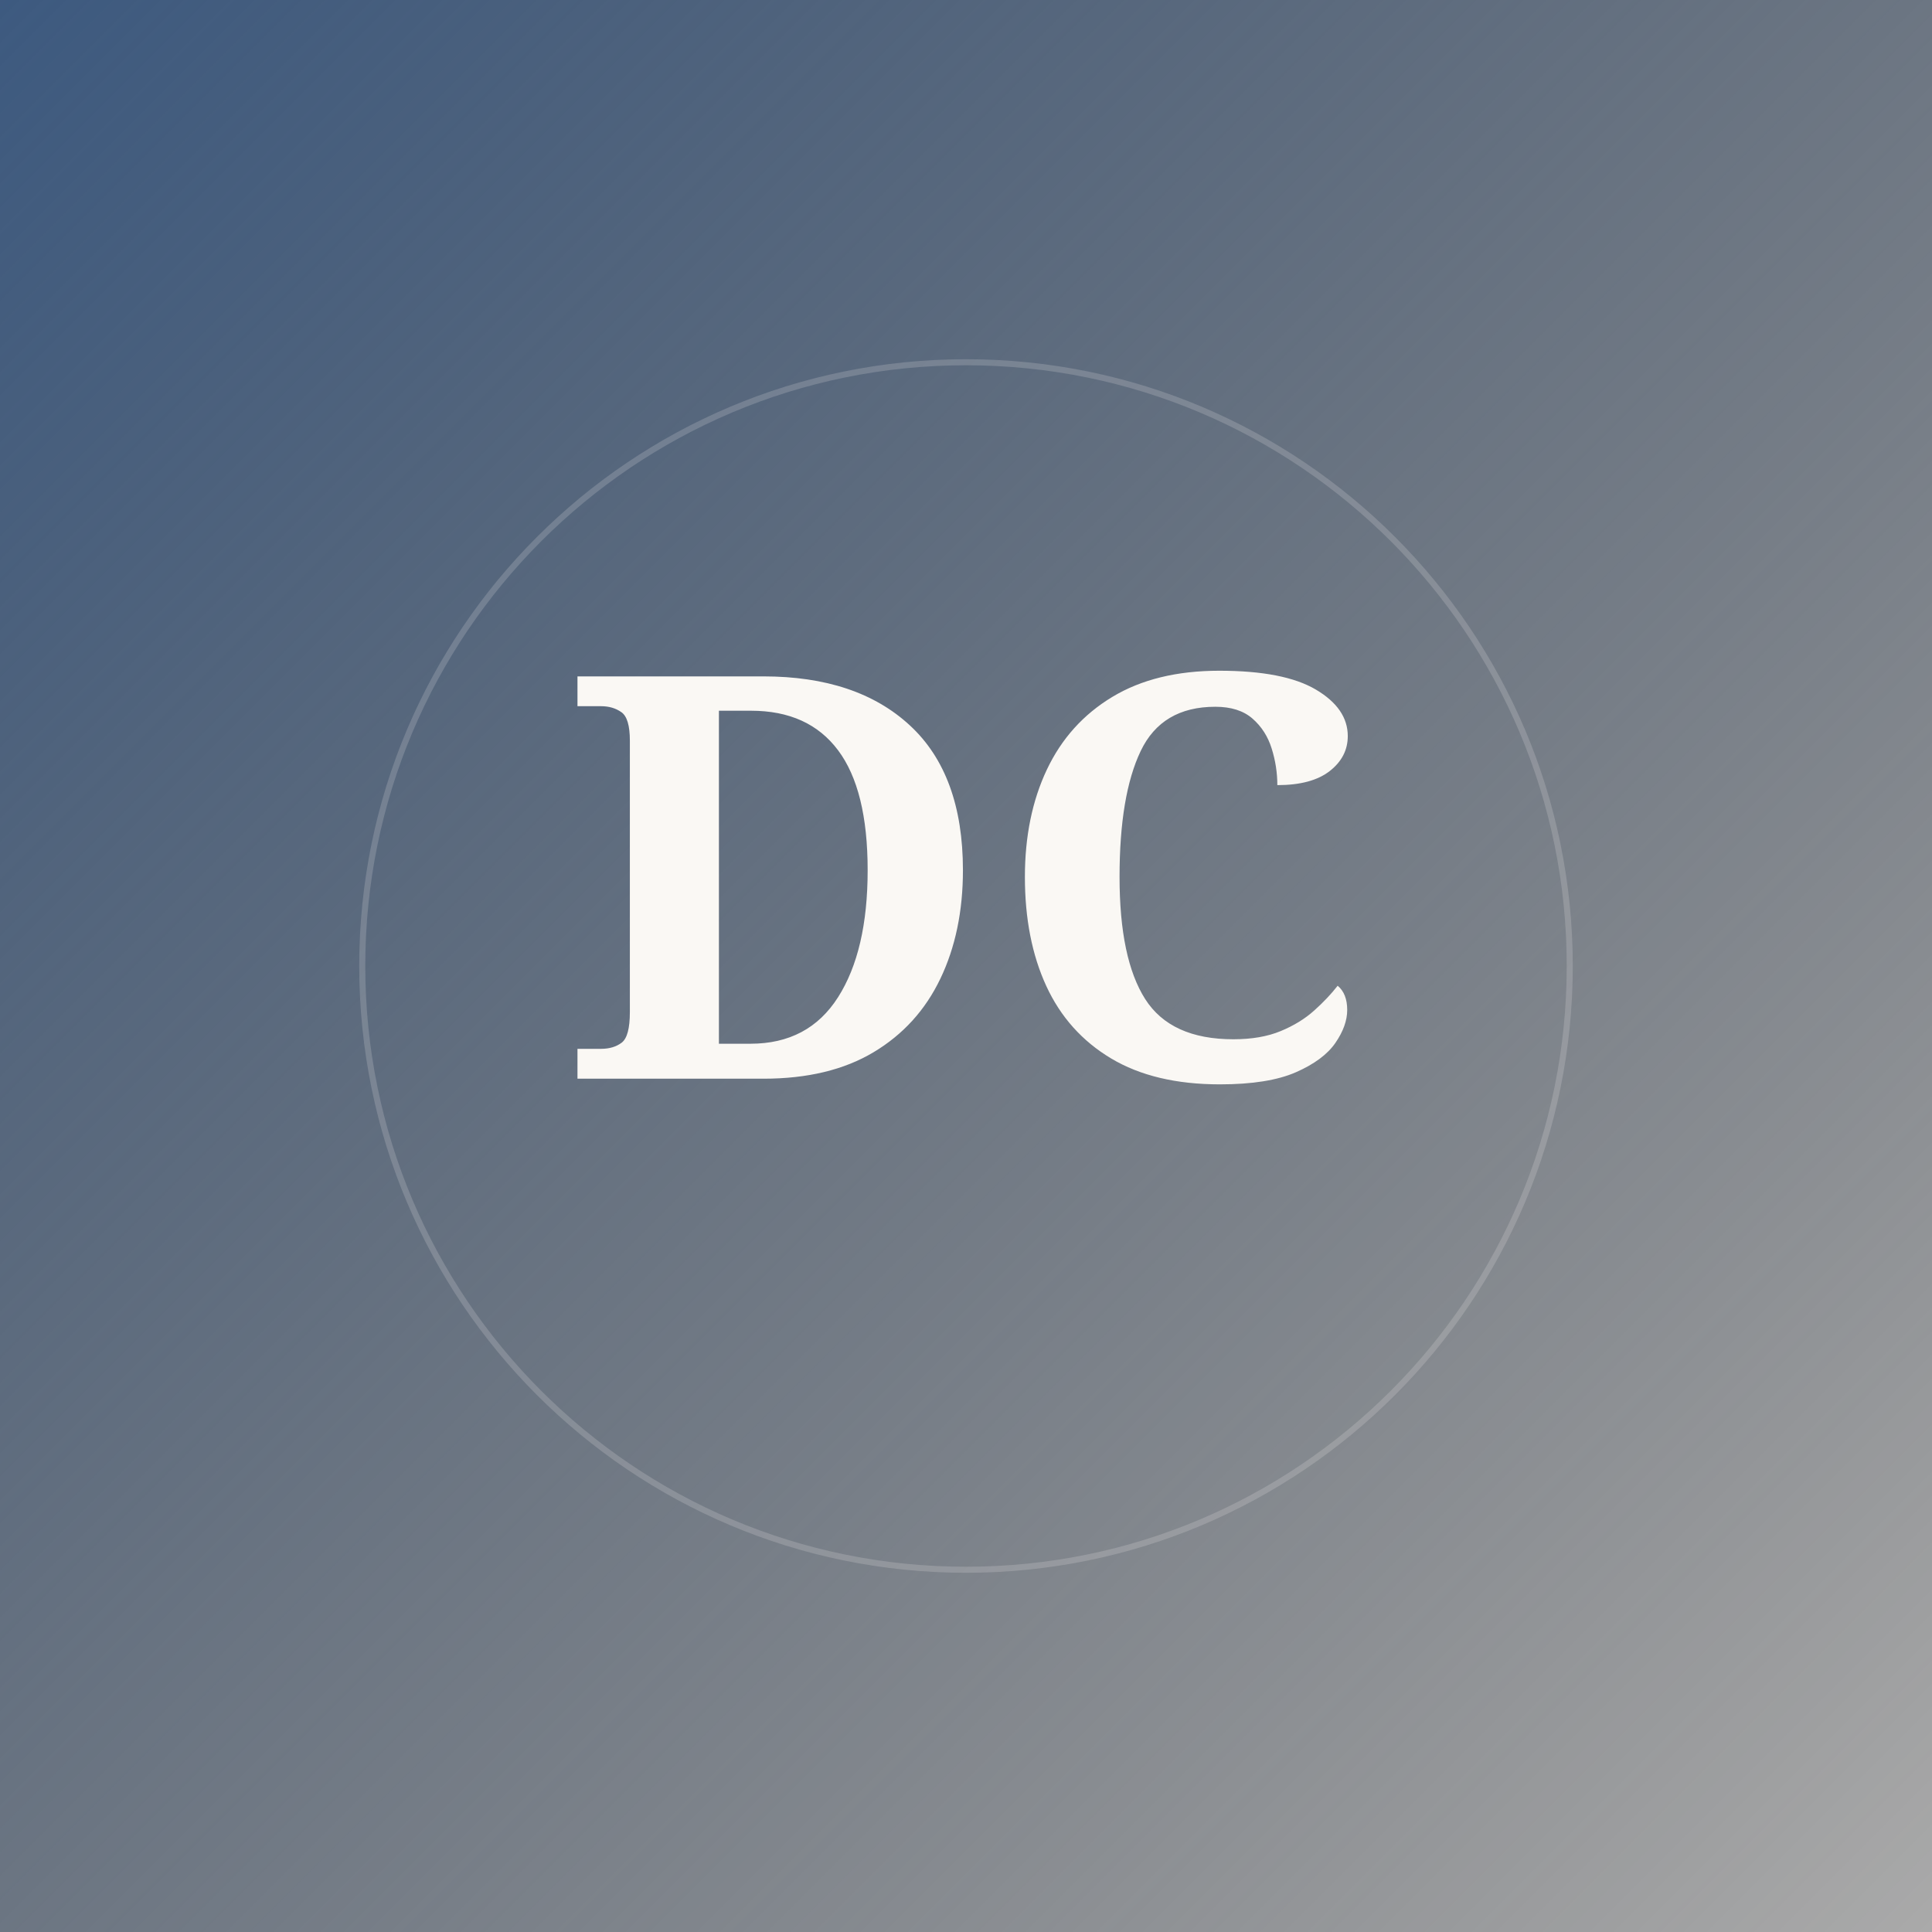
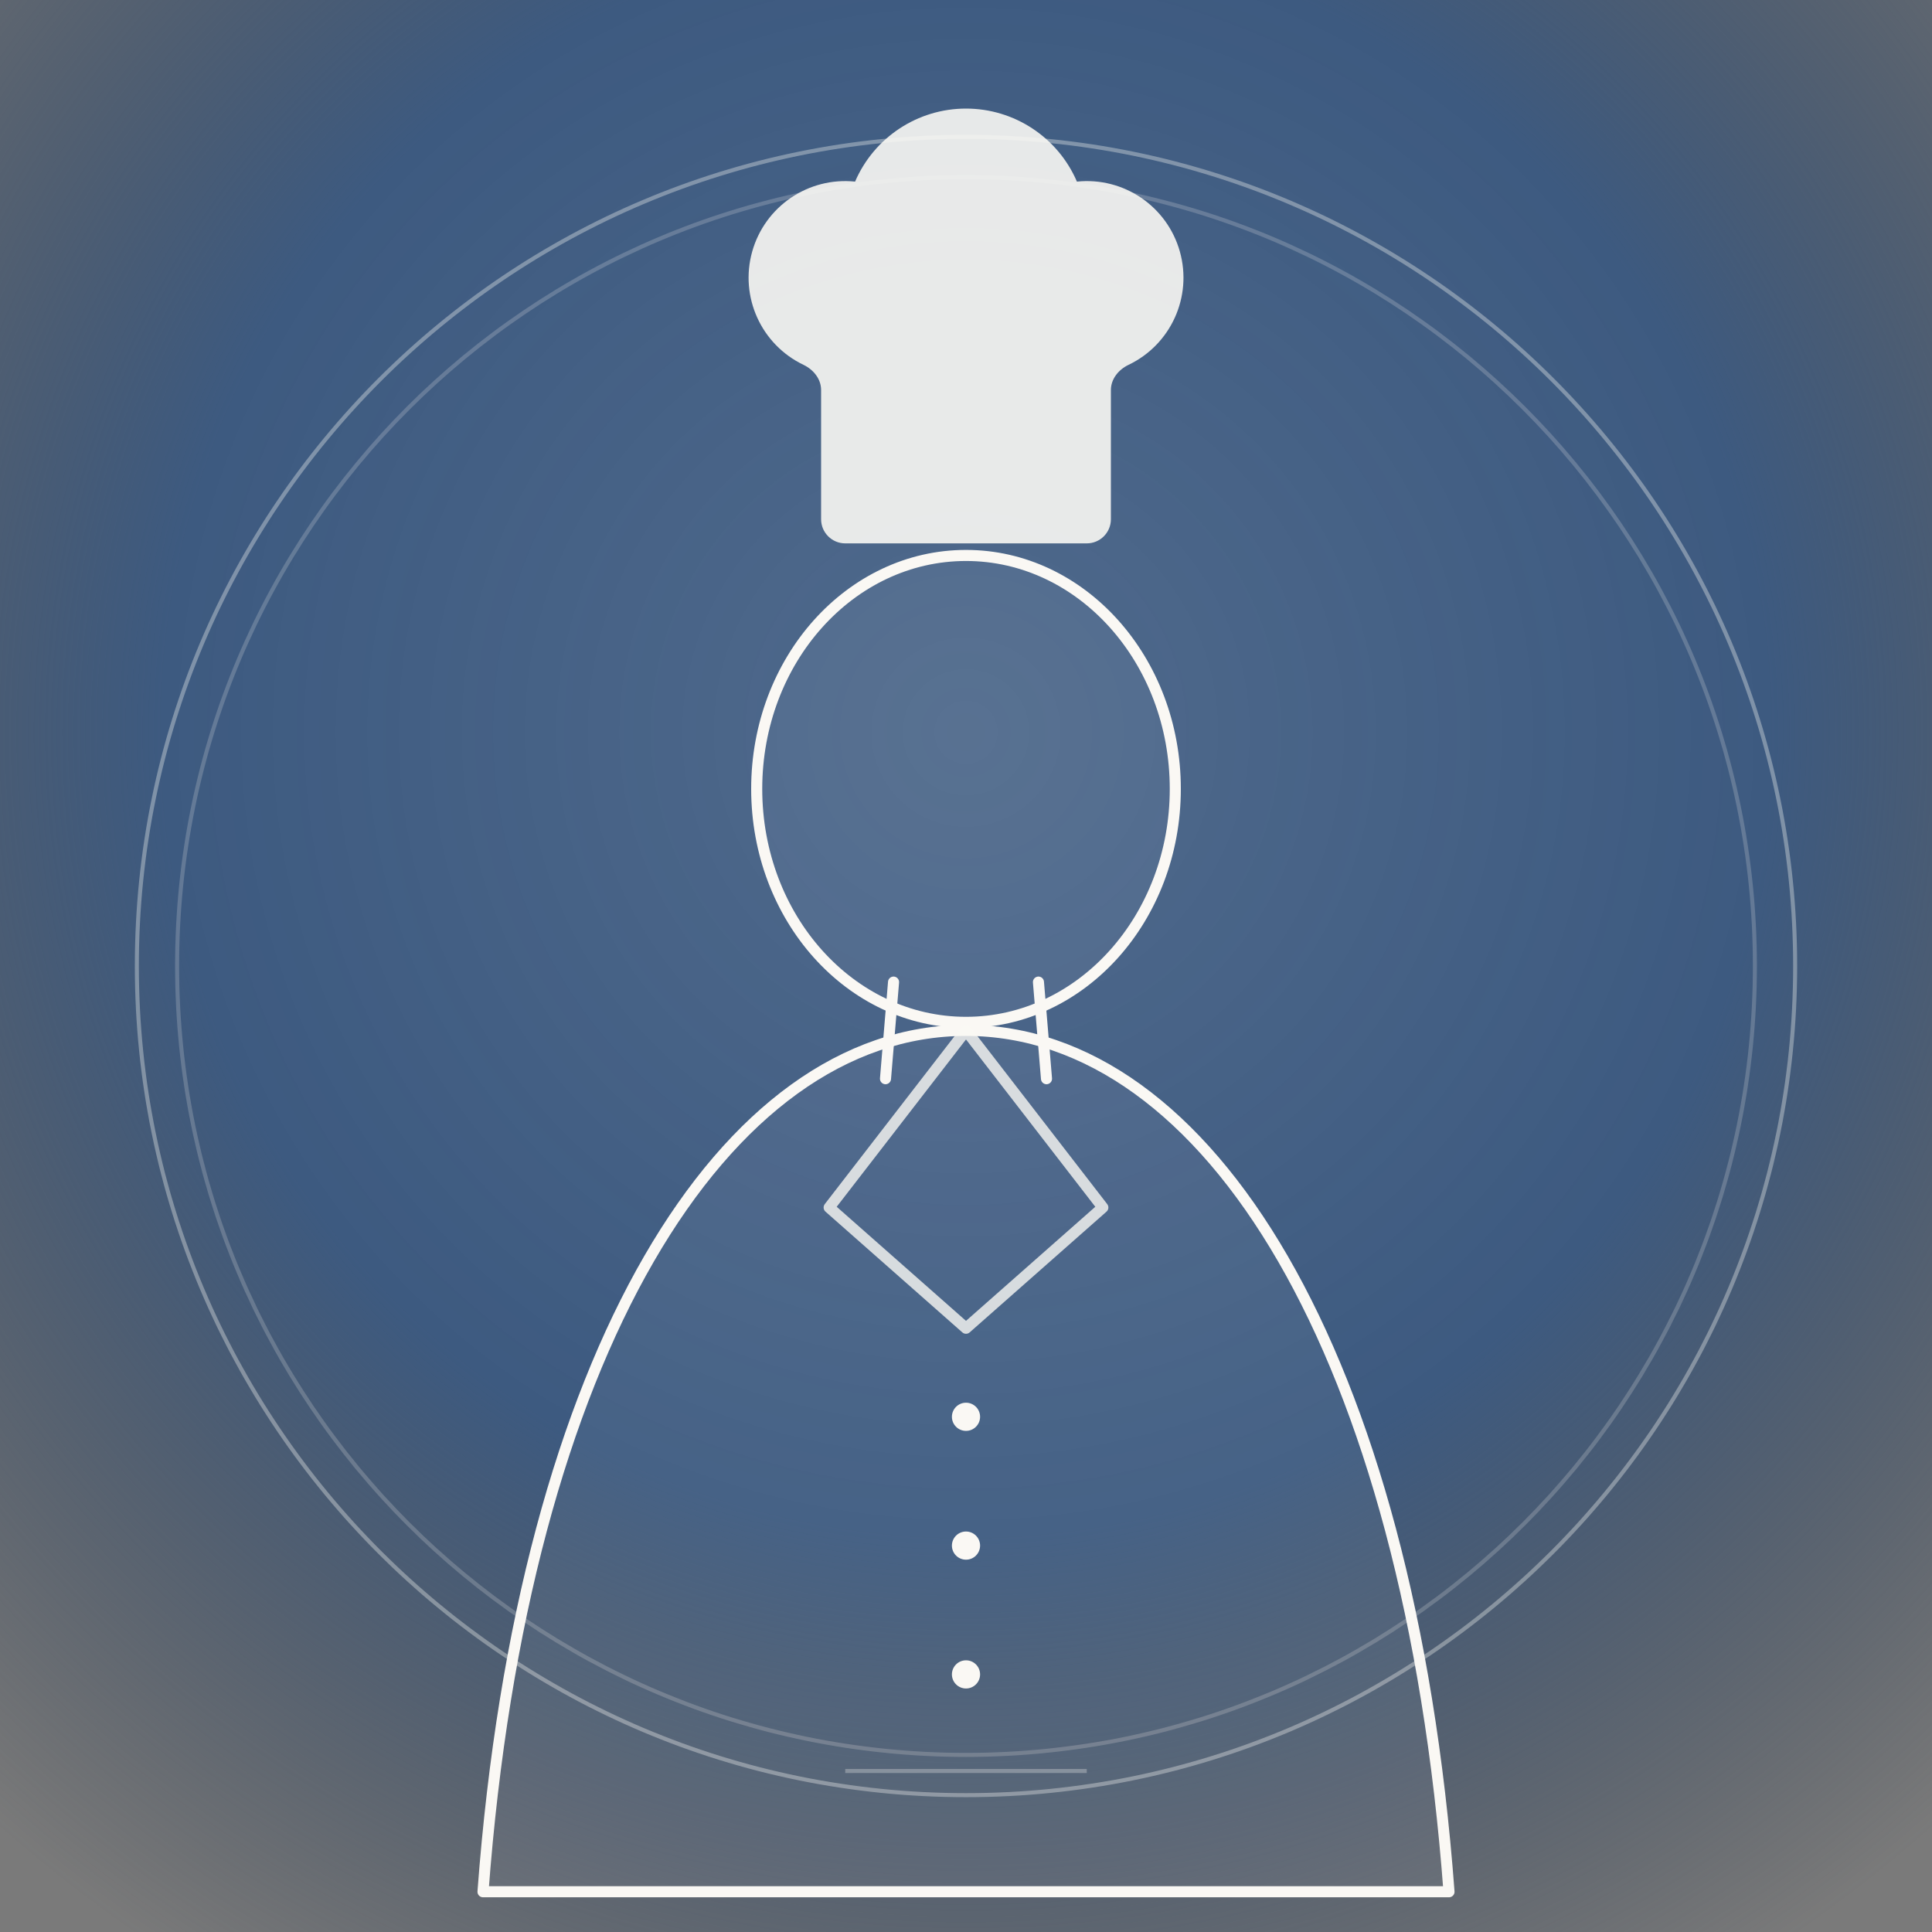
- <svg xmlns="http://www.w3.org/2000/svg" width="480" height="480" viewBox="0 0 480 480" role="img" aria-label="Dominique Crenn">
+ <svg xmlns="http://www.w3.org/2000/svg" width="480" height="480" viewBox="0 0 480 480" role="img" aria-label="dominique-crenn">
  <defs>
-     <linearGradient id="g" x1="0%" y1="0%" x2="100%" y2="100%">
-       <stop offset="0%" stop-color="#3D5A80" />
-       <stop offset="100%" stop-color="#0D0D0D" stop-opacity="0.35" />
-     </linearGradient>
+     <radialGradient id="bg" cx="50%" cy="38%" r="75%">
+       <stop offset="0%" stop-color="#3D5A80" stop-opacity="0.9" />
+       <stop offset="55%" stop-color="#3D5A80" />
+       <stop offset="100%" stop-color="#0D0D0D" stop-opacity="0.55" />
+     </radialGradient>
  </defs>
-   <rect width="480" height="480" fill="url(#g)" />
-   <circle cx="240" cy="240" r="150" fill="none" stroke="#FAF8F4" stroke-opacity="0.18" stroke-width="1.5" />
-   <text x="240" y="268" font-family="Georgia, 'Playfair Display', 'Noto Serif JP', serif" font-size="140" font-weight="700" fill="#FAF8F4" text-anchor="middle">DC</text>
+   <rect width="480" height="480" fill="url(#bg)" />
+   <circle cx="240" cy="240" r="206" fill="none" stroke="#FAF8F4" stroke-opacity="0.35" stroke-width="1" />
+   <circle cx="240" cy="240" r="196" fill="none" stroke="#FAF8F4" stroke-opacity="0.2" stroke-width="1" />
+   <g transform="translate(168,9) scale(6)" fill="#FAF8F4" fill-opacity="0.9" stroke="none">
+     <path d="M17 21a1 1 0 0 0 1-1v-5.35c0-.457.316-.844.727-1.041a4 4 0 0 0-2.134-7.589 5 5 0 0 0-9.186 0 4 4 0 0 0-2.134 7.588c.411.198.727.585.727 1.041V20a1 1 0 0 0 1 1Z" />
+     <path d="M6 17h12" />
+   </g>
+   <g fill="none" stroke="#FAF8F4" stroke-width="2.75" stroke-linecap="round" stroke-linejoin="round">
+     <ellipse cx="240" cy="196" rx="52" ry="58" fill="#FAF8F4" fill-opacity="0.05" />
+     <path d="M 222 244 L 220 268 M 258 244 L 260 268" />
+     <path d="M 240 256              C 180 256 130 336 120 470              L 360 470              C 350 336 300 256 240 256 Z" fill="#FAF8F4" fill-opacity="0.05" />
+     <path d="M 240 256 L 206 300 L 240 330 L 274 300 Z" stroke-opacity="0.8" />
+     <circle cx="240" cy="352" r="3.5" fill="#FAF8F4" stroke="none" />
+     <circle cx="240" cy="384" r="3.5" fill="#FAF8F4" stroke="none" />
+     <circle cx="240" cy="416" r="3.5" fill="#FAF8F4" stroke="none" />
+   </g>
+   <path d="M 210 440 L 270 440" stroke="#FAF8F4" stroke-opacity="0.3" stroke-width="1" />
</svg>
